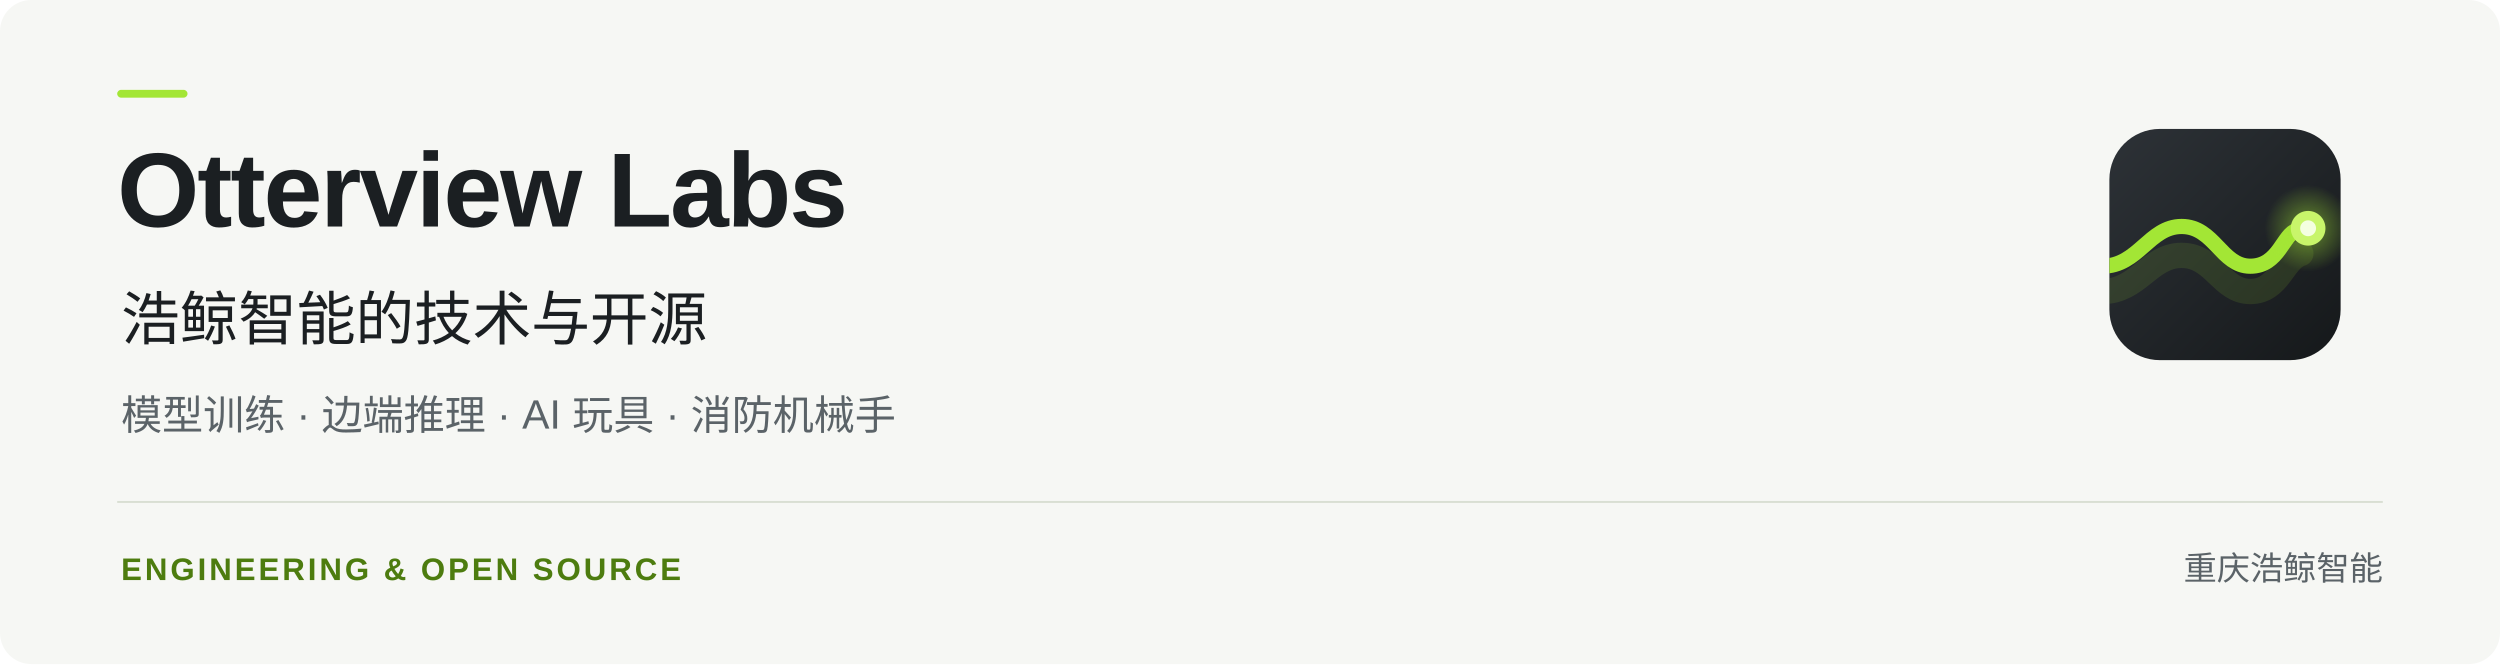
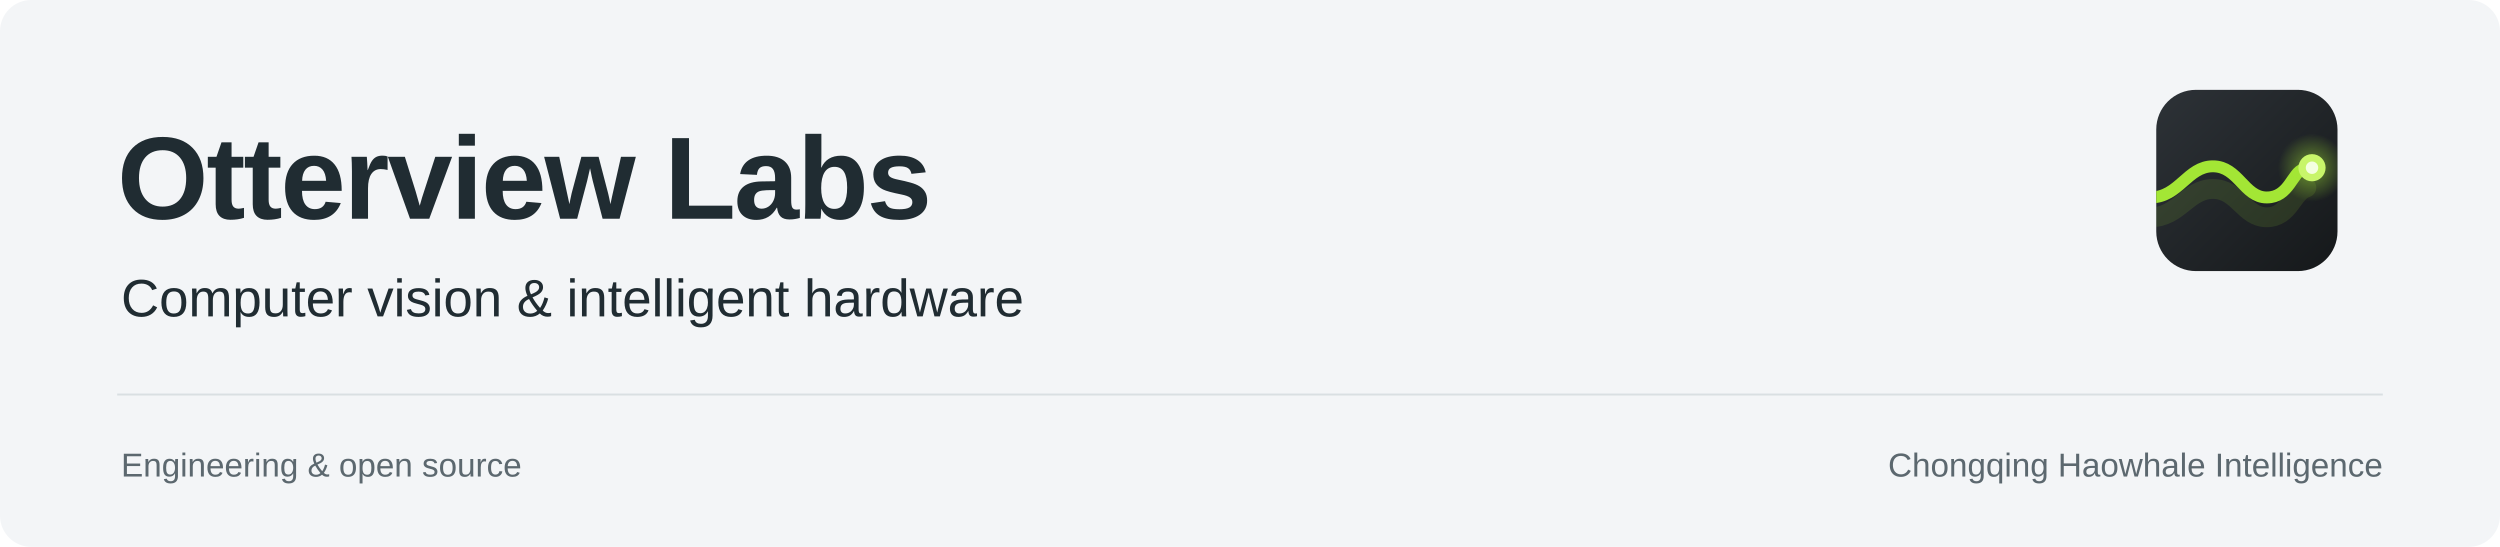
- <svg xmlns="http://www.w3.org/2000/svg" width="1280" height="340" viewBox="0 0 1280 340" role="img" aria-labelledby="title desc">
-   <rect width="1280" height="340" rx="16" fill="#f6f7f4" />
-   <rect x="60" y="46" width="36" height="4" rx="2" fill="#a3e635" />
-   <g font-family="-apple-system, BlinkMacSystemFont, 'Segoe UI', 'PingFang SC', 'Microsoft YaHei', Arial, sans-serif">
-     <text x="60" y="116" fill="#1b1f22" font-size="54" font-weight="700" letter-spacing="-1">Otterview Labs</text>
-     <text x="62" y="174" fill="#1b1f22" font-size="30" font-weight="500">浩鲸智能的技术与开源</text>
-     <text x="62" y="220" fill="#5b6368" font-size="21">模型训练 · 边端推理 · AI 玩具 · 消防机械手</text>
-     <line x1="60" y1="257" x2="1220" y2="257" stroke="#d9dfd3" />
-     <text x="62" y="297" fill="#4d7c0f" font-size="16" font-weight="600" letter-spacing="1.5">ENGINEERING &amp; OPEN SOURCE</text>
-     <text x="1220" y="297" text-anchor="end" fill="#5b6368" font-size="17">重庆浩鲸智能</text>
+ <svg xmlns="http://www.w3.org/2000/svg" width="1280" height="280" viewBox="0 0 1280 280" role="img" aria-labelledby="title desc">
+   <rect width="1280" height="280" rx="16" fill="#f3f5f7" />
+   <g font-family="-apple-system, BlinkMacSystemFont, 'Segoe UI', Arial, sans-serif">
+     <text x="60" y="112" fill="#202c32" font-size="60" font-weight="600" letter-spacing="-1">Otterview Labs</text>
+     <text x="62" y="162" fill="#202c32" font-size="27">Computer vision &amp; intelligent hardware</text>
+     <line x1="60" y1="202" x2="1220" y2="202" stroke="#d9dfe2" />
+     <text x="62" y="244" fill="#5c686f" font-size="17">Engineering &amp; open source</text>
+     <text x="1220" y="244" text-anchor="end" fill="#5c686f" font-size="17">Chongqing Haowhale Intelligence</text>
  </g>
-   <g transform="translate(1080 66) scale(1.85)">
+   <g transform="translate(1104 46) scale(1.45)">
    <defs>
      <linearGradient id="n4g" x1="0" y1="0" x2="1" y2="1">
        <stop offset="0" stop-color="#2d3237" />
        <stop offset="1" stop-color="#15181a" />
      </linearGradient>
      <radialGradient id="n4r">
        <stop offset="0" stop-color="#a3e635" stop-opacity=".55" />
        <stop offset="1" stop-color="#a3e635" stop-opacity="0" />
      </radialGradient>
      <clipPath id="n4c">
        <rect width="64" height="64" rx="14" />
      </clipPath>
    </defs>
    <g clip-path="url(#n4c)">
      <rect width="64" height="64" fill="url(#n4g)" />
      <path d="M-2 45C8 45 11 35 20 35S31 45 39 45 48 36 53 34.5" fill="none" stroke="#a3e635" stroke-width="7" stroke-linecap="round" opacity=".12" />
      <path d="M-2 38C8 38 11 27 20 27S31 38 39 38 48 29 52 28" fill="none" stroke="#a3e635" stroke-width="4.2" stroke-linecap="round" />
      <circle cx="55" cy="27.5" r="12" fill="url(#n4r)" />
      <circle cx="55" cy="27.5" r="4.8" fill="#c8f56a" />
      <circle cx="55" cy="27.5" r="2.2" fill="#f4ffe0" />
    </g>
  </g>
</svg>
